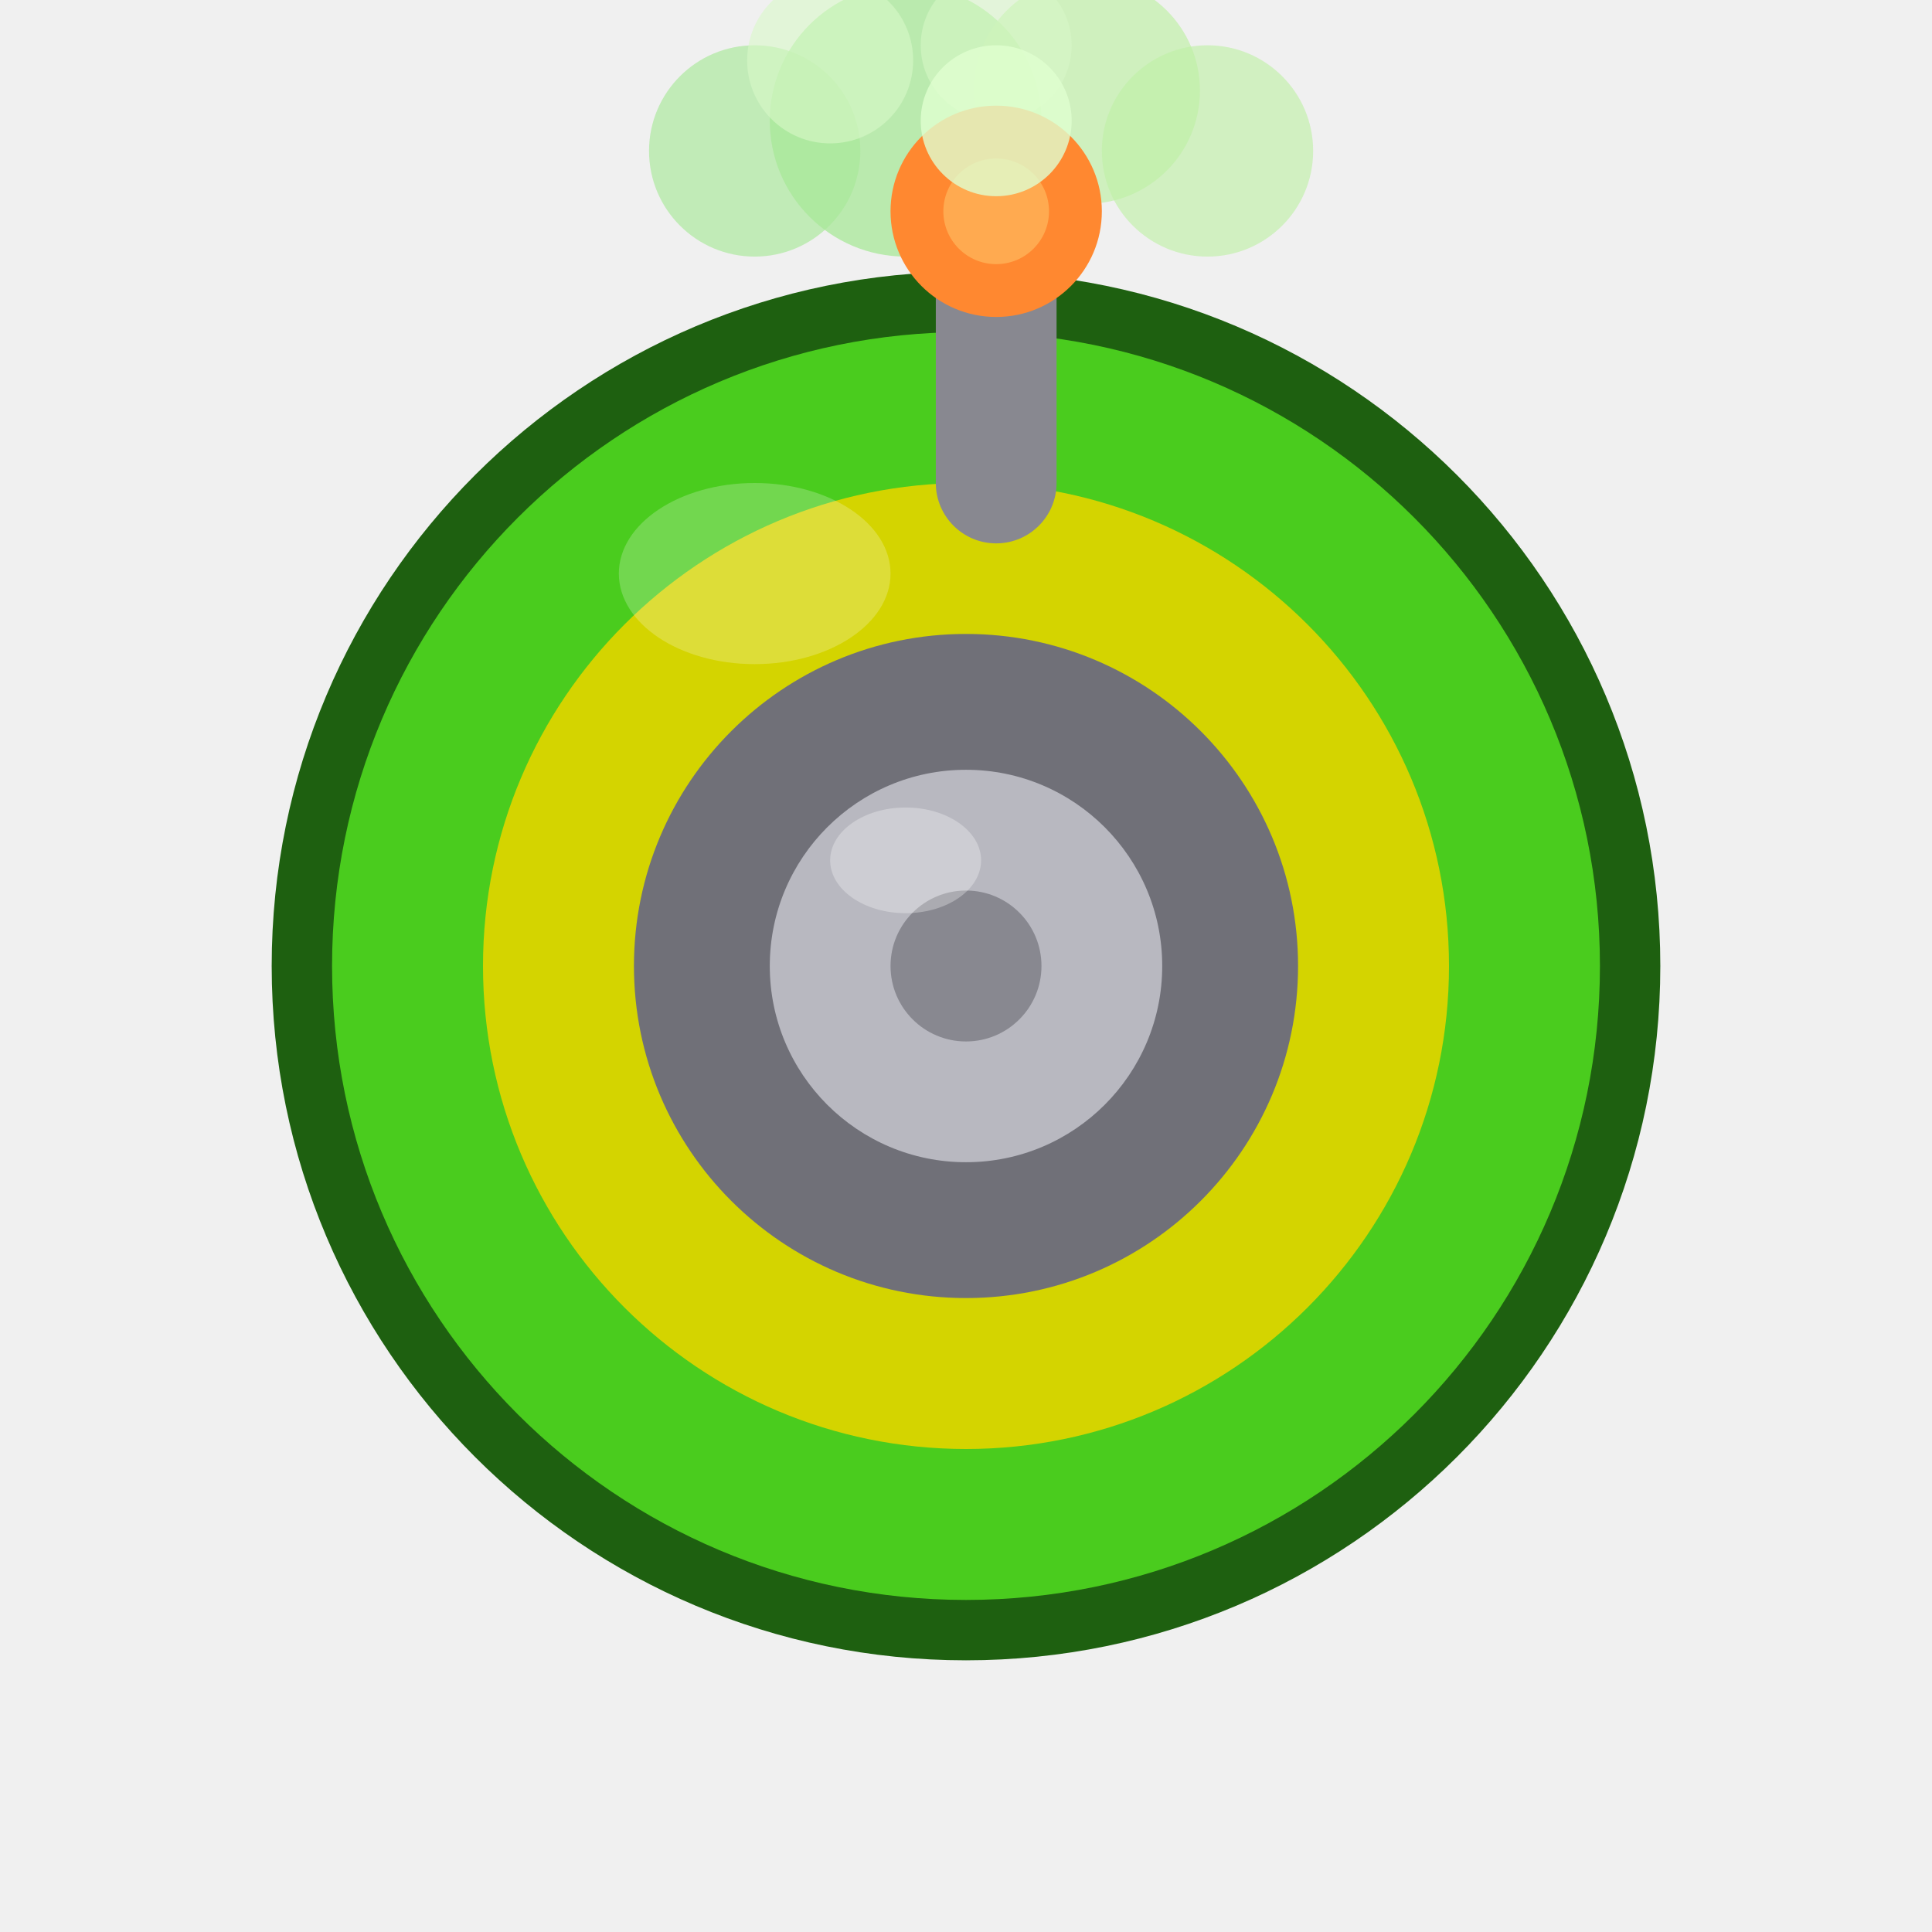
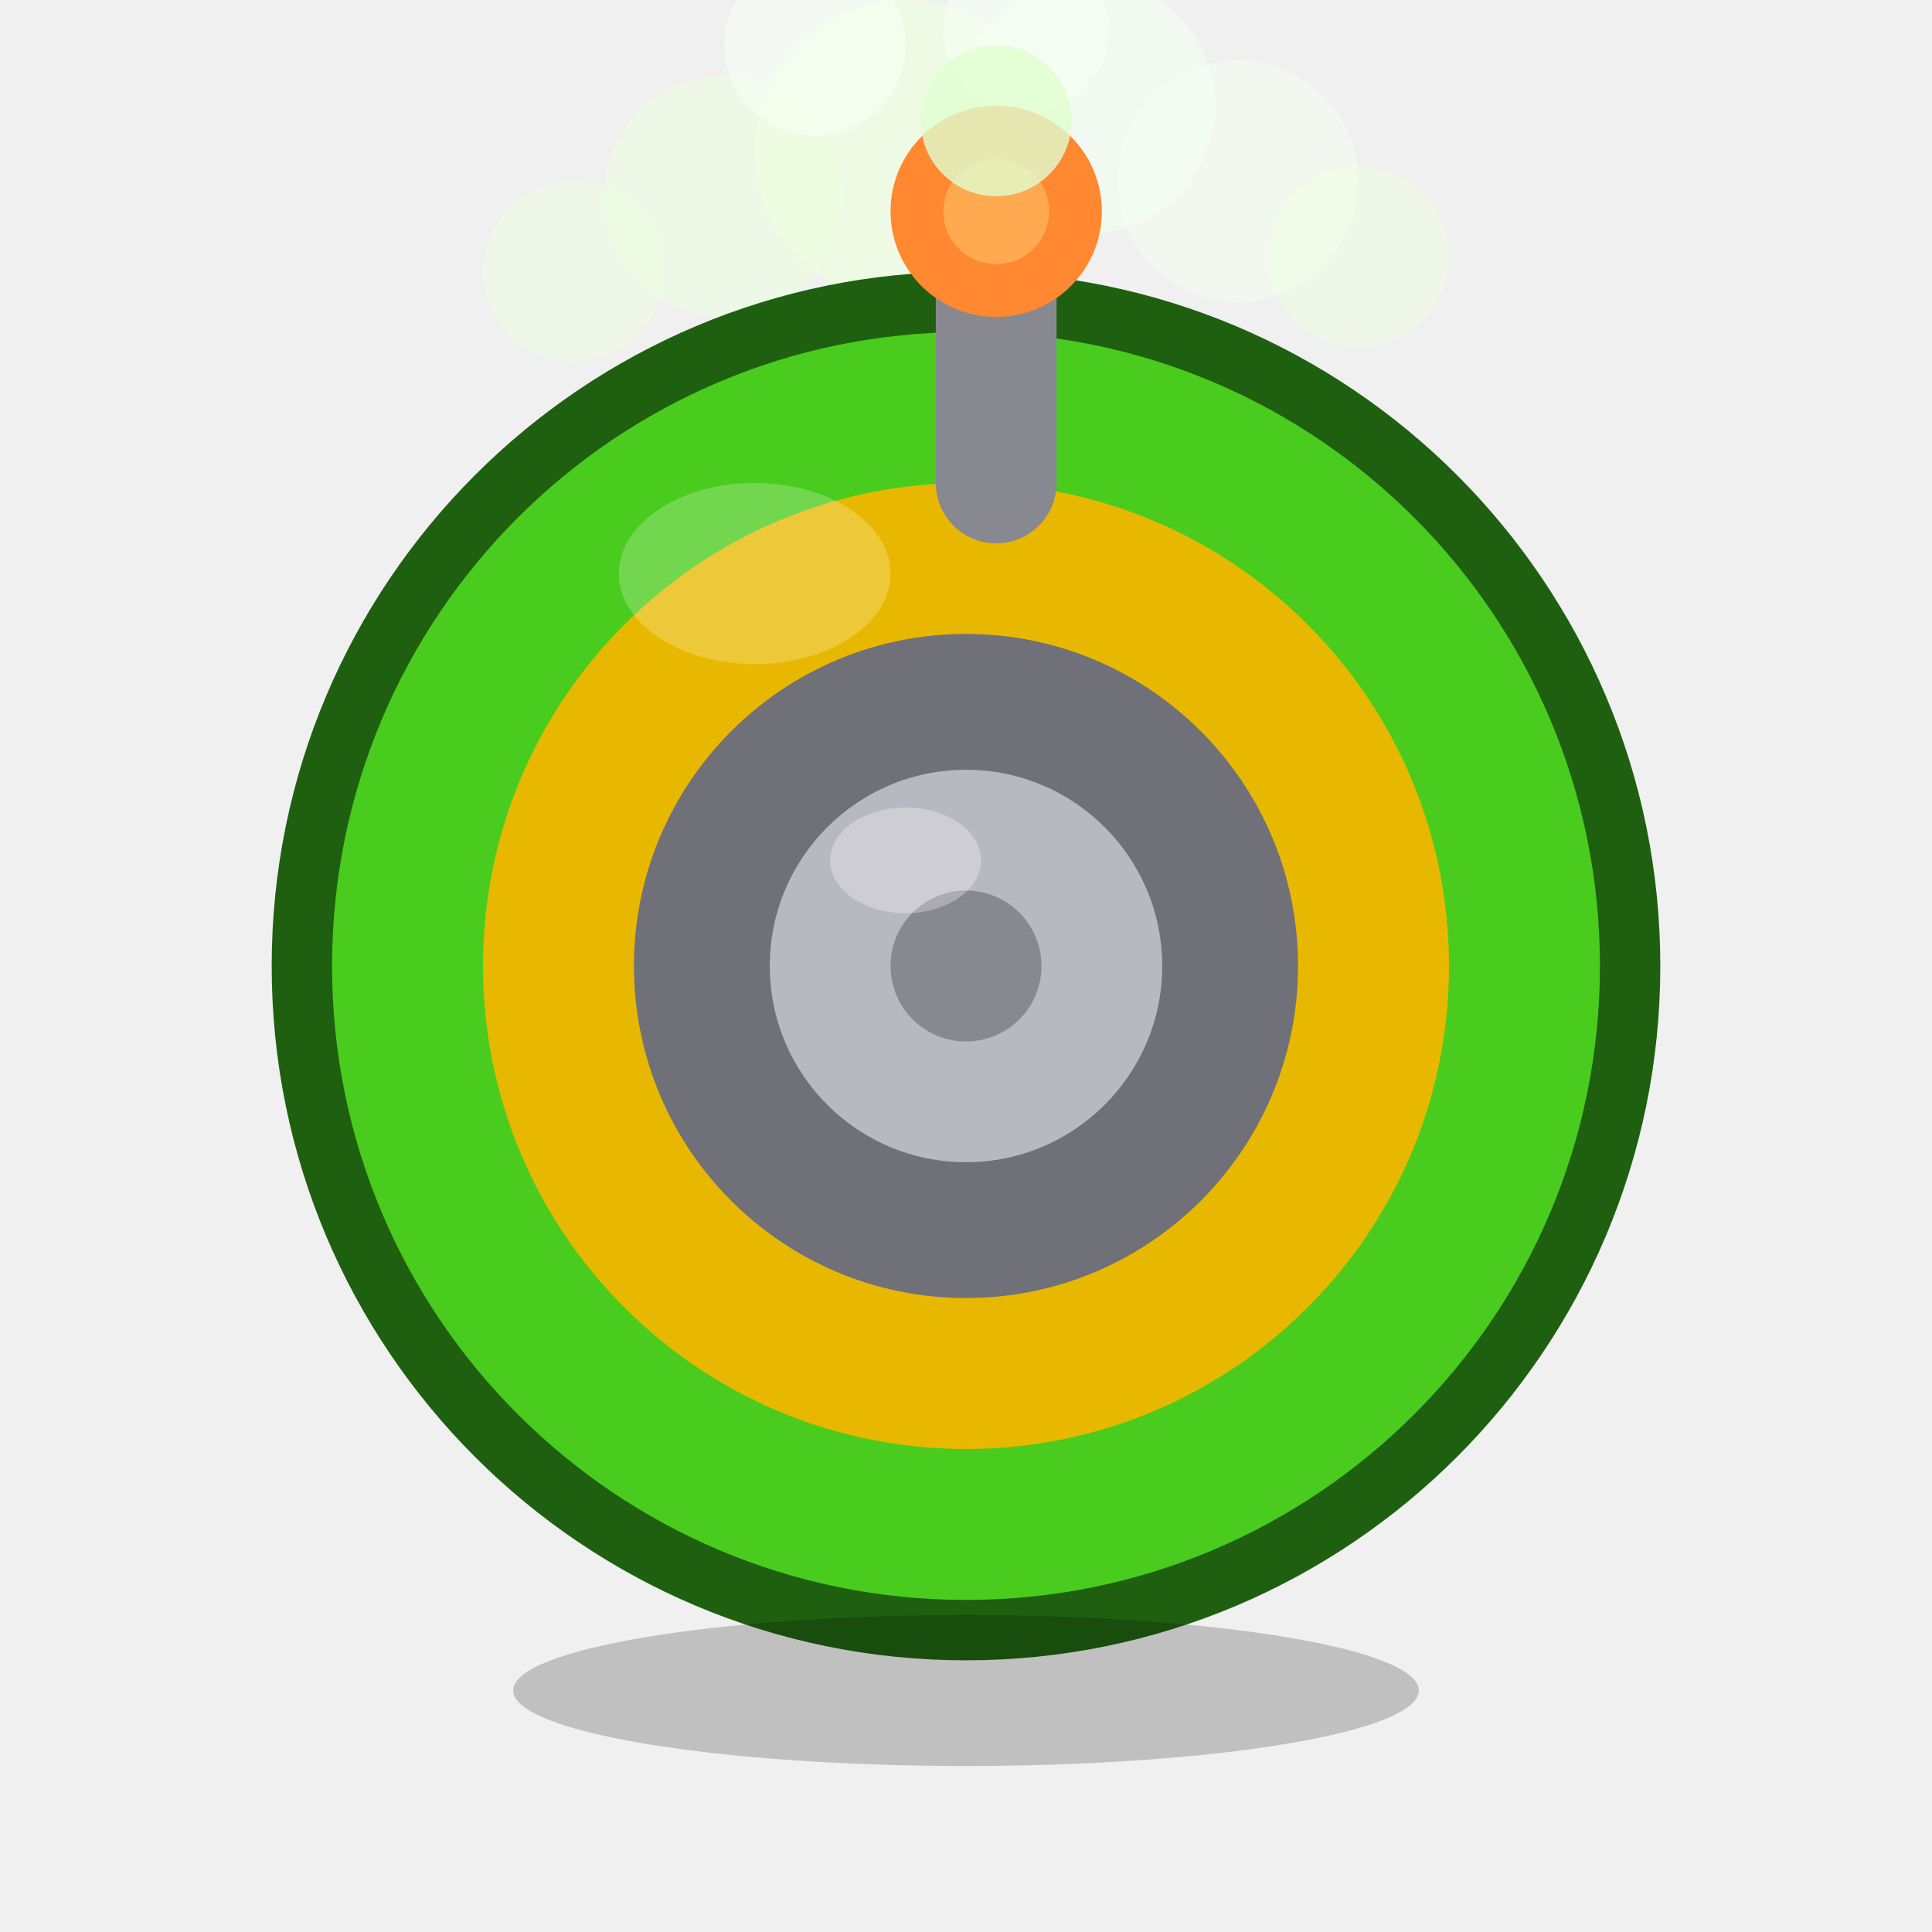
<svg xmlns="http://www.w3.org/2000/svg" width="128" height="128" viewBox="0 0 128 128">
-   <circle cx="60" cy="8" r="9" fill="#A8E898" opacity="0.75" />
-   <circle cx="72" cy="6" r="7.5" fill="#C0F0A8" opacity="0.70" />
-   <circle cx="50" cy="10" r="7" fill="#A8E898" opacity="0.65" />
-   <circle cx="80" cy="10" r="7" fill="#C0F0A8" opacity="0.65" />
-   <circle cx="55" cy="4" r="5.5" fill="#D8F8C8" opacity="0.60" />
-   <circle cx="66" cy="3" r="5" fill="#D8F8C8" opacity="0.55" />
+   <circle cx="60" cy="10" r="10" fill="#EEFDE0" opacity="0.72" />
+   <circle cx="72" cy="7" r="8.5" fill="#F4FEF0" opacity="0.68" />
+   <circle cx="48" cy="13" r="8" fill="#EEFDE0" opacity="0.62" />
+   <circle cx="82" cy="12" r="8" fill="#F4FEF0" opacity="0.62" />
+   <circle cx="54" cy="3" r="6" fill="#F8FFF4" opacity="0.58" />
+   <circle cx="68" cy="2" r="5.5" fill="#F8FFF4" opacity="0.52" />
+   <circle cx="38" cy="18" r="6" fill="#EEFDE0" opacity="0.50" />
+   <circle cx="90" cy="17" r="6" fill="#EEFDE0" opacity="0.50" />
  <circle cx="64" cy="64" r="46" fill="#1E6010" />
  <circle cx="64" cy="64" r="42" fill="#4ACC1E" />
-   <circle cx="64" cy="64" r="32" fill="#D4D400" />
+   <circle cx="64" cy="64" r="32" fill="#E8B800" />
  <circle cx="64" cy="64" r="22" fill="#707078" />
  <circle cx="64" cy="64" r="13" fill="#B8B8C0" />
  <circle cx="64" cy="64" r="5" fill="#888890" />
  <rect x="62" y="12" width="8" height="24" rx="4" fill="#888890" />
  <circle cx="66" cy="14" r="7" fill="#FF8830" />
  <circle cx="66" cy="14" r="3.5" fill="#FFAA50" />
  <circle cx="66" cy="8" r="5" fill="#E0FFD0" opacity="0.80" />
  <ellipse cx="50" cy="38" rx="9" ry="6" fill="white" opacity="0.22" />
  <ellipse cx="60" cy="57" rx="5" ry="3.5" fill="white" opacity="0.30" />
+   <ellipse cx="64" cy="112" rx="30" ry="5" fill="#000000" opacity="0.20" />
</svg>
